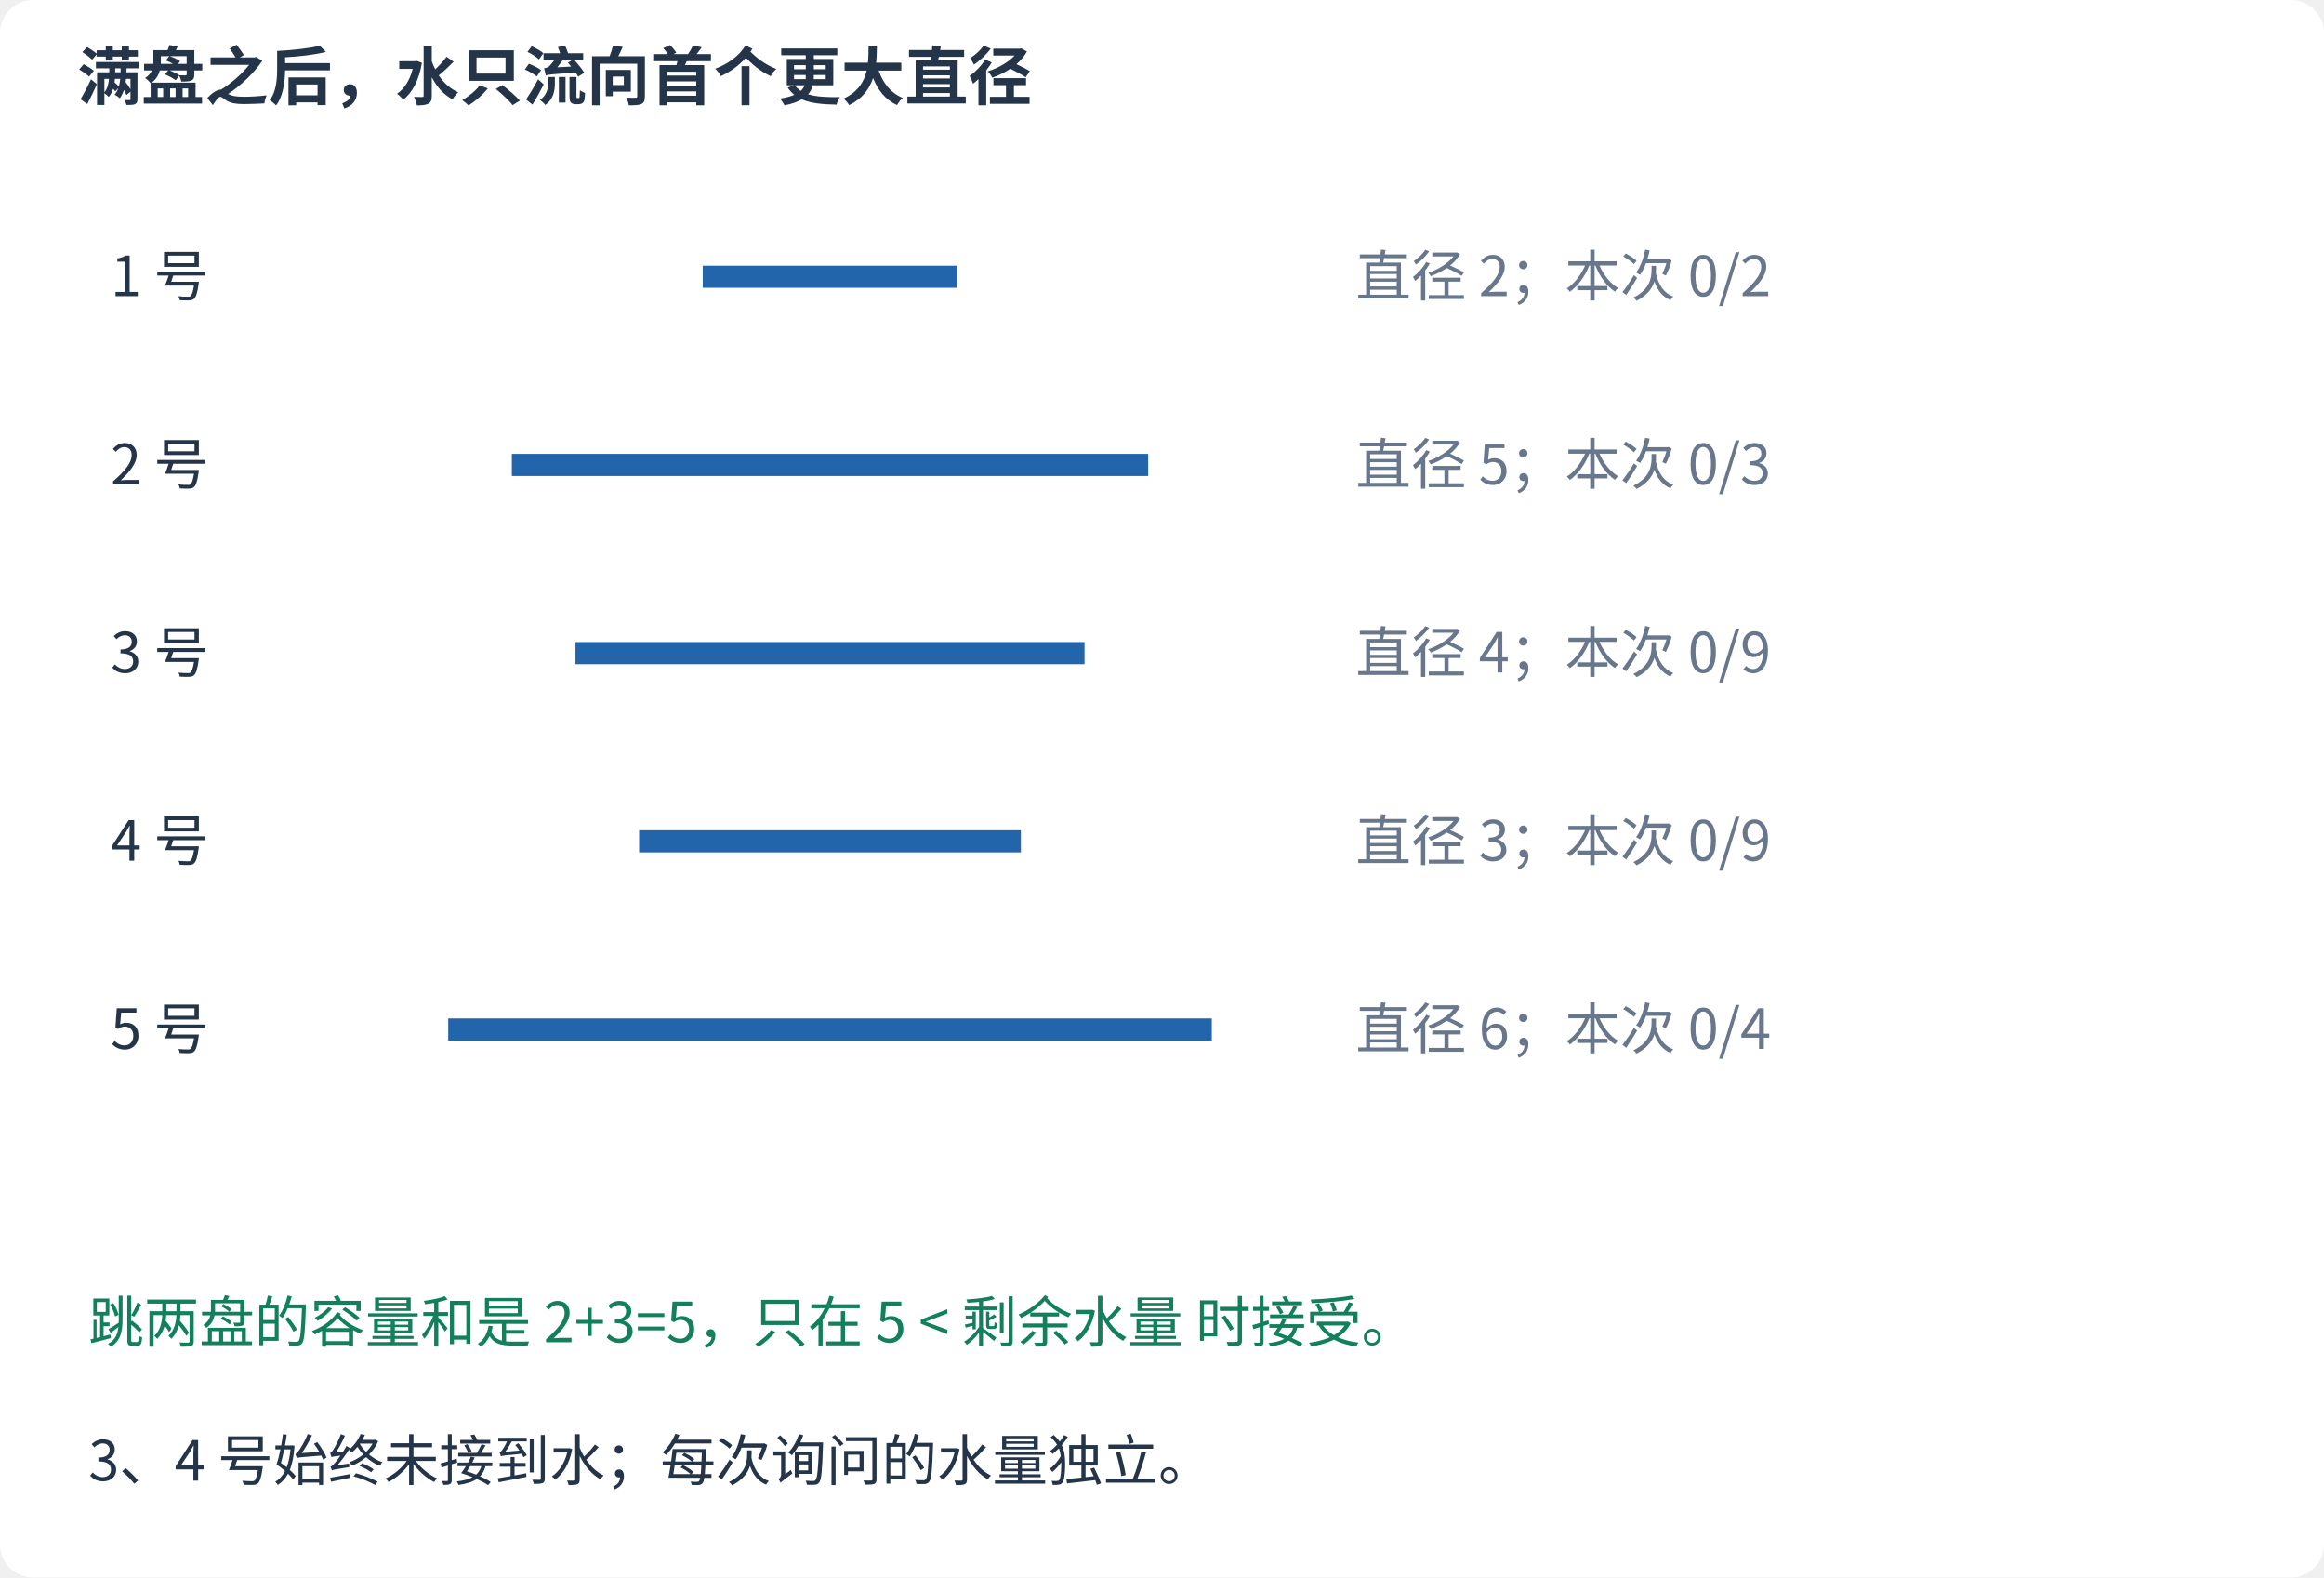
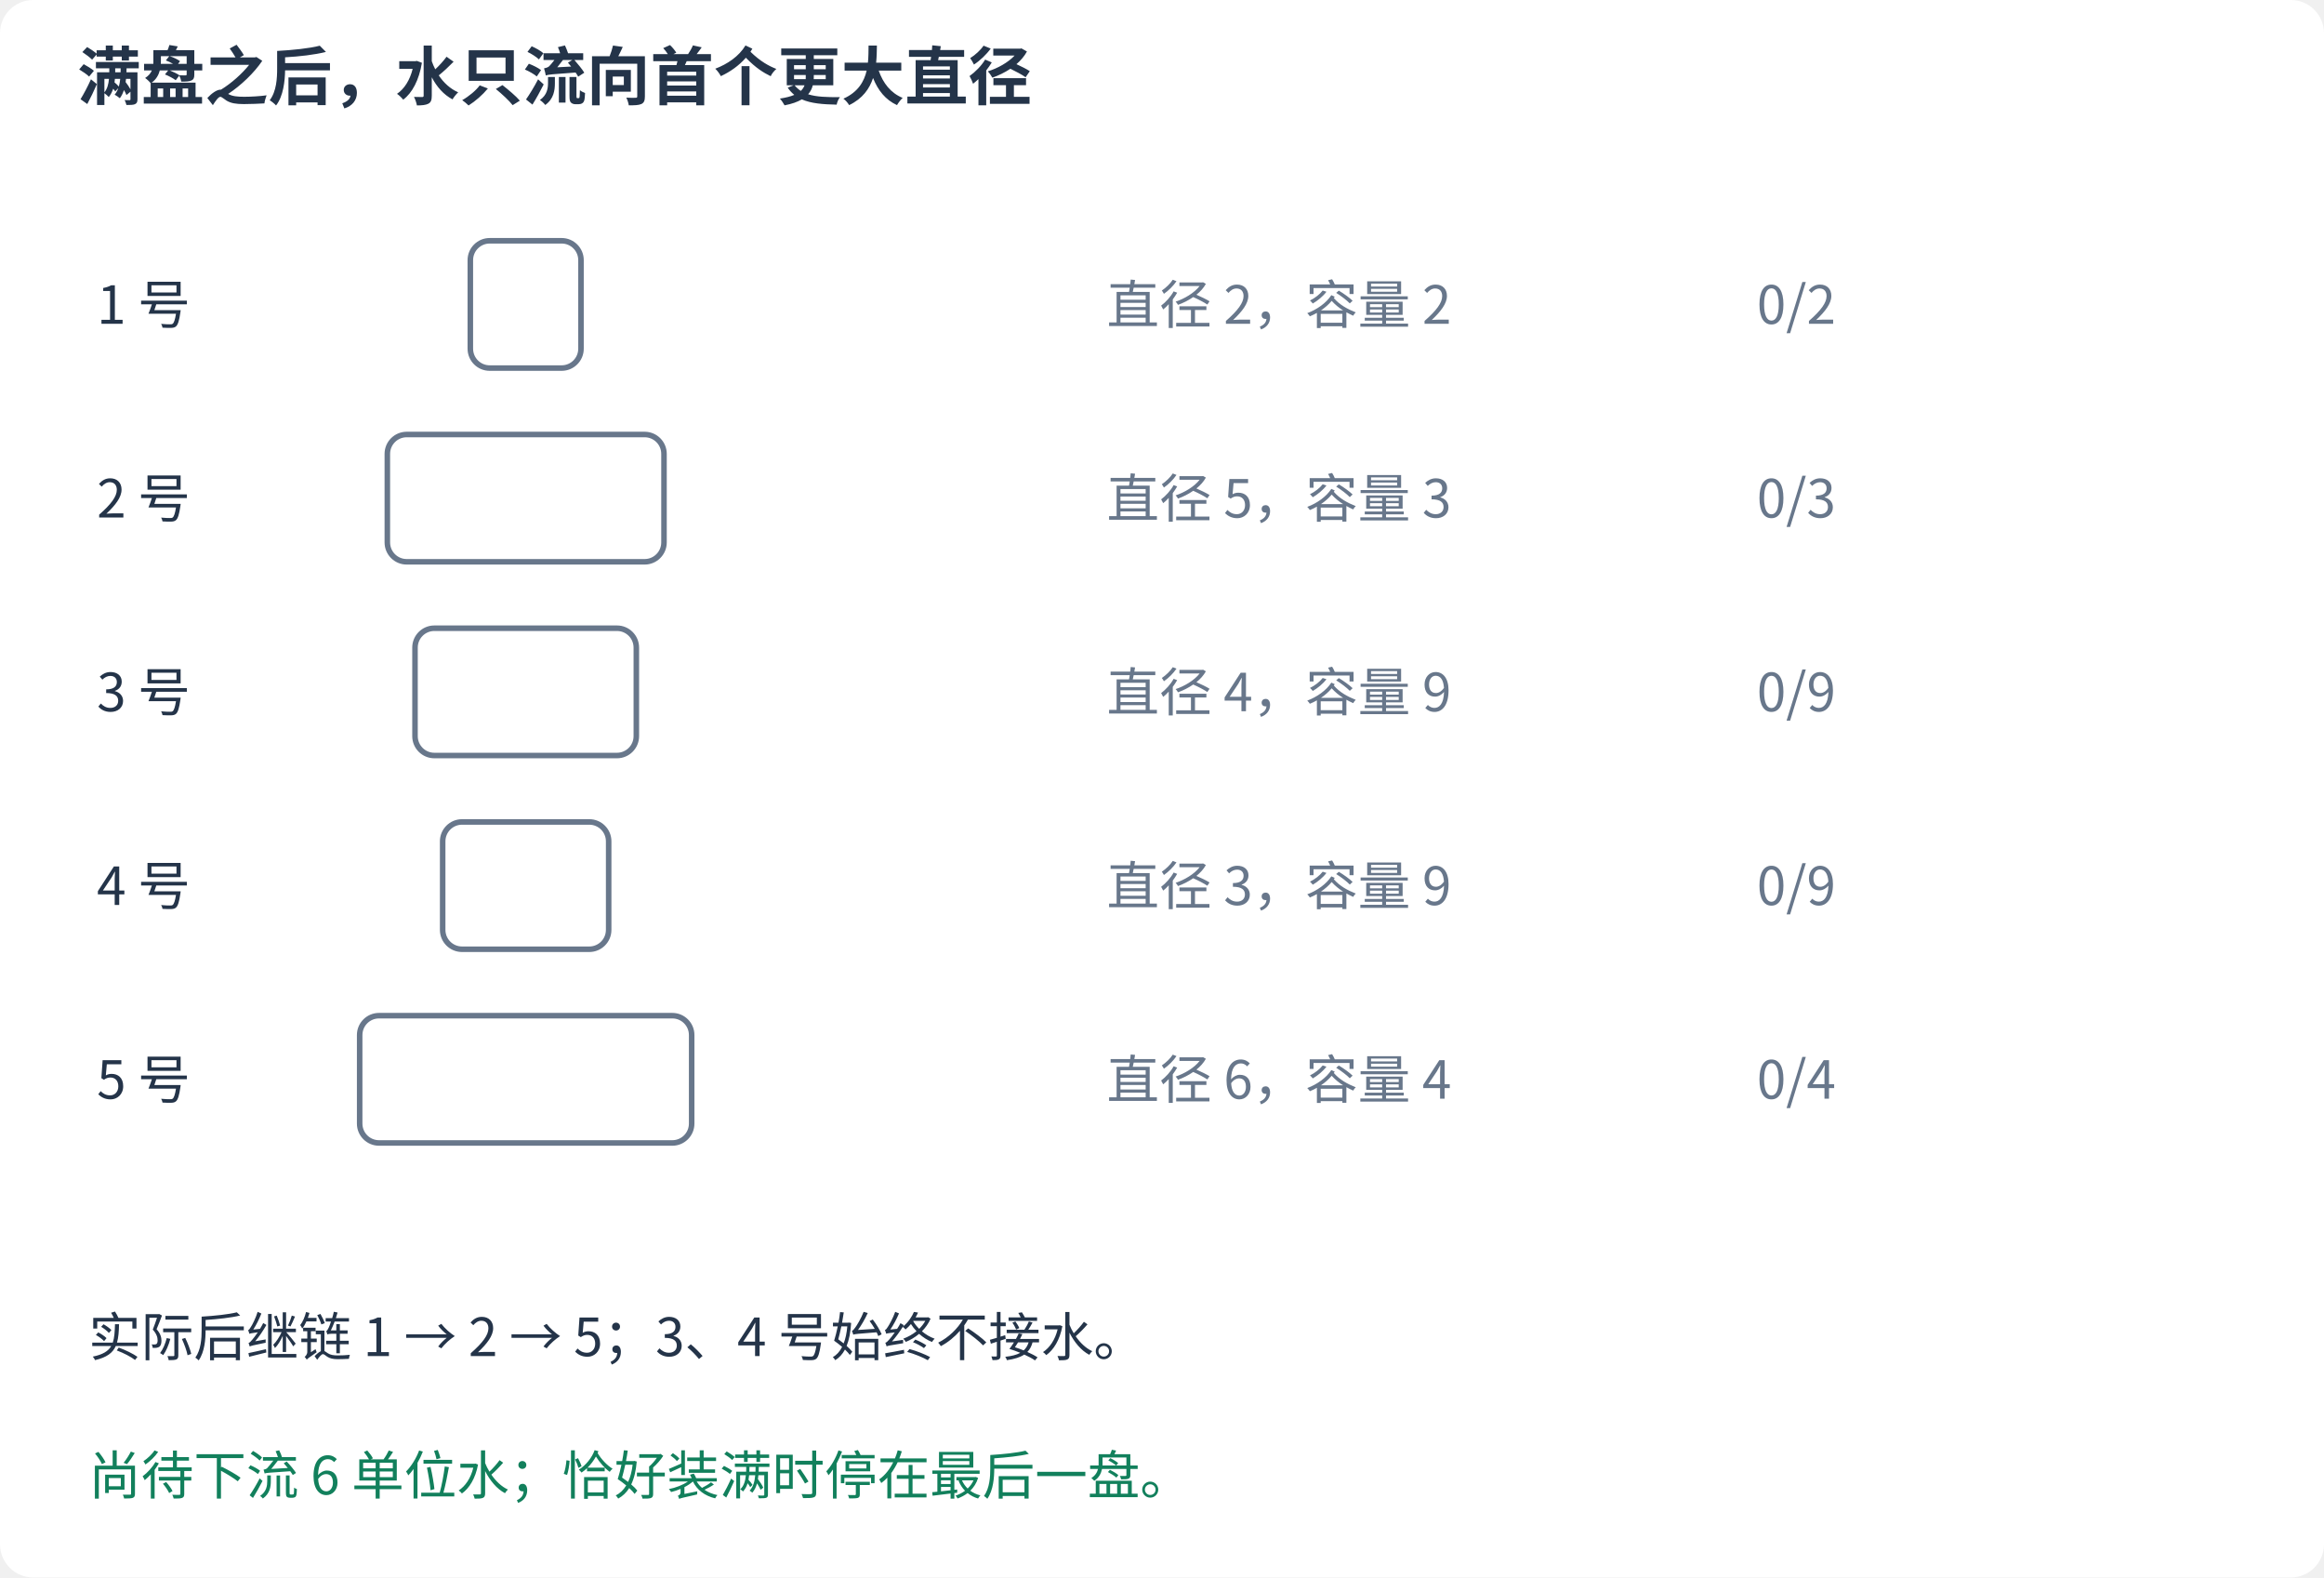
<svg xmlns="http://www.w3.org/2000/svg" width="840" height="570" viewBox="0 0 840 570" role="img">
-   <style>@media(prefers-reduced-motion:reduce){.motion-state{opacity:0!important}.state-0{opacity:1!important}}</style>
-   <g class="motion-state state-0" opacity="1">
-     <animate attributeName="opacity" values="1;0;0;0;0;0;1" keyTimes="0;0.167;0.333;0.5;0.667;0.833;1" dur="12.6s" calcMode="discrete" repeatCount="indefinite" />
-     <rect width="100%" height="100%" rx="12" fill="#fff" />
-     <g font-family="Microsoft YaHei, Noto Sans CJK SC, sans-serif" fill="#243449">
-       <text x="28" y="36" fill="#243449" font-size="23" text-anchor="start" font-weight="bold">满盘之后，水只流向首个更大直径</text>
-       <text x="40" y="107" fill="#243449" font-size="20" text-anchor="start" font-weight="normal">1 号</text>
-       <line x1="254" y1="100" x2="346" y2="100" stroke="#2365ab" stroke-width="8" />
-       <text x="490" y="107" fill="#68778b" font-size="20" text-anchor="start" font-weight="normal">直径 2；本次 0/2</text>
-       <text x="40" y="175" fill="#243449" font-size="20" text-anchor="start" font-weight="normal">2 号</text>
-       <line x1="185" y1="168" x2="415" y2="168" stroke="#2365ab" stroke-width="8" />
-       <text x="490" y="175" fill="#68778b" font-size="20" text-anchor="start" font-weight="normal">直径 5；本次 0/3</text>
-       <text x="40" y="243" fill="#243449" font-size="20" text-anchor="start" font-weight="normal">3 号</text>
-       <line x1="208" y1="236" x2="392" y2="236" stroke="#2365ab" stroke-width="8" />
-       <text x="490" y="243" fill="#68778b" font-size="20" text-anchor="start" font-weight="normal">直径 4；本次 0/9</text>
-       <text x="40" y="311" fill="#243449" font-size="20" text-anchor="start" font-weight="normal">4 号</text>
-       <line x1="231" y1="304" x2="369" y2="304" stroke="#2365ab" stroke-width="8" />
-       <text x="490" y="311" fill="#68778b" font-size="20" text-anchor="start" font-weight="normal">直径 3；本次 0/9</text>
-       <text x="40" y="379" fill="#243449" font-size="20" text-anchor="start" font-weight="normal">5 号</text>
-       <line x1="162" y1="372" x2="438" y2="372" stroke="#2365ab" stroke-width="8" />
-       <text x="490" y="379" fill="#68778b" font-size="20" text-anchor="start" font-weight="normal">直径 6；本次 0/4</text>
-       <text x="32" y="485" fill="#12805c" font-size="20" text-anchor="start" font-weight="normal">跳两盘的容量和是 2+3=5，只在 5 &lt; 剩余水量 时接受。</text>
-       <text x="32" y="535" fill="#243449" font-size="20" text-anchor="start" font-weight="normal">3、4 号始终未接到水；每次询问的水量独立。</text>
+   <style>.scene-still{display:none}@media(prefers-reduced-motion:reduce){.scene-animated{display:none}.scene-still{display:inline}}</style>
+   <rect width="100%" height="100%" rx="12" fill="#fff" />
+   <g font-family="Microsoft YaHei, Noto Sans CJK SC, sans-serif" fill="#243449">
+     <text x="28" y="36" fill="#243449" font-size="23" text-anchor="start" font-weight="bold">满盘之后，水只流向首个更大直径</text>
+     <text x="35" y="117" fill="#243449" font-size="19" text-anchor="start" font-weight="normal">1 号</text>
+     <rect x="170" y="87" width="40" height="46" rx="7" fill="#fff" stroke="#68778b" stroke-width="2" />
+     <text x="190.0" y="117.0" fill="#68778b" font-size="21" text-anchor="middle" font-weight="normal" />
+     <text x="400" y="117" fill="#68778b" font-size="19" text-anchor="start" font-weight="normal">直径 2，容量 2</text>
+     <text x="35" y="187" fill="#243449" font-size="19" text-anchor="start" font-weight="normal">2 号</text>
+     <rect x="140" y="157" width="100" height="46" rx="7" fill="#fff" stroke="#68778b" stroke-width="2" />
+     <text x="190.0" y="187.0" fill="#68778b" font-size="21" text-anchor="middle" font-weight="normal" />
+     <text x="400" y="187" fill="#68778b" font-size="19" text-anchor="start" font-weight="normal">直径 5，容量 3</text>
+     <text x="35" y="257" fill="#243449" font-size="19" text-anchor="start" font-weight="normal">3 号</text>
+     <rect x="150" y="227" width="80" height="46" rx="7" fill="#fff" stroke="#68778b" stroke-width="2" />
+     <text x="190.0" y="257.0" fill="#68778b" font-size="21" text-anchor="middle" font-weight="normal" />
+     <text x="400" y="257" fill="#68778b" font-size="19" text-anchor="start" font-weight="normal">直径 4，容量 9</text>
+     <text x="35" y="327" fill="#243449" font-size="19" text-anchor="start" font-weight="normal">4 号</text>
+     <rect x="160" y="297" width="60" height="46" rx="7" fill="#fff" stroke="#68778b" stroke-width="2" />
+     <text x="190.0" y="327.0" fill="#68778b" font-size="21" text-anchor="middle" font-weight="normal" />
+     <text x="400" y="327" fill="#68778b" font-size="19" text-anchor="start" font-weight="normal">直径 3，容量 9</text>
+     <text x="35" y="397" fill="#243449" font-size="19" text-anchor="start" font-weight="normal">5 号</text>
+     <rect x="130" y="367" width="120" height="46" rx="7" fill="#fff" stroke="#68778b" stroke-width="2" />
+     <text x="190.0" y="397.0" fill="#68778b" font-size="21" text-anchor="middle" font-weight="normal" />
+     <text x="400" y="397" fill="#68778b" font-size="19" text-anchor="start" font-weight="normal">直径 6，容量 4</text>
+     <text x="32" y="490" fill="#243449" font-size="19" text-anchor="start" font-weight="normal">实际后继链 1 → 2 → 5；3、4 号始终不接水。</text>
+   </g>
+   <g class="scene-animated" font-family="Microsoft YaHei,Noto Sans CJK SC,sans-serif">
+     <g transform="translate(172 131.0)" opacity="0">
+       <animateTransform attributeName="transform" type="translate" values="172 131.0;172 131.0;172.0 110.0;172 89.0;172 89.0;172.0 89.0;172 89.0;172 89.0;172.0 89.0;172 89.0;172 89.0;172.0 110.0;172 131.0;172 131.0;172.0 110.0;172 89.0;172 89.0" keyTimes="0;0.058;0.113;0.167;0.225;0.279;0.333;0.392;0.446;0.5;0.558;0.613;0.667;0.725;0.779;0.833;1" dur="12.6s" repeatCount="indefinite" />
+       <animate attributeName="opacity" values="0;0;0.5;1;1;1.0;1;1;1.0;1;1;0.5;0;0;0.5;1;1" keyTimes="0;0.058;0.113;0.167;0.225;0.279;0.333;0.392;0.446;0.5;0.558;0.613;0.667;0.725;0.779;0.833;1" dur="12.6s" repeatCount="indefinite" calcMode="linear" />
+       <rect stroke="#2365ab" stroke-width="0" x="0" y="0" width="36" height="0.0" fill="#9ecbfa" rx="3">
+         <animate attributeName="width" values="36;36;36.0;36;36;36.0;36;36;36.0;36;36;36.0;36;36;36.0;36;36" keyTimes="0;0.058;0.113;0.167;0.225;0.279;0.333;0.392;0.446;0.5;0.558;0.613;0.667;0.725;0.779;0.833;1" dur="12.6s" repeatCount="indefinite" calcMode="linear" />
+         <animate attributeName="height" values="0.0;0.0;21.0;42.0;42.0;42.0;42.0;42.0;42.0;42.0;42.0;21.0;0.0;0.0;21.0;42.0;42.0" keyTimes="0;0.058;0.113;0.167;0.225;0.279;0.333;0.392;0.446;0.5;0.558;0.613;0.667;0.725;0.779;0.833;1" dur="12.6s" repeatCount="indefinite" calcMode="linear" />
+       </rect>
+     </g>
+     <g transform="translate(635 117)" opacity="1">
+       <animateTransform attributeName="transform" type="translate" values="635 117;635 117;635.0 117.0;635 117;635 117;635.0 117.0;635 117;635 117;635.0 117.0;635 117;635 117;635.0 117.0;635 117;635 117;635.0 117.0;635 117;635 117" keyTimes="0;0.058;0.113;0.167;0.225;0.279;0.333;0.392;0.446;0.5;0.558;0.613;0.667;0.725;0.779;0.833;1" dur="12.6s" repeatCount="indefinite" />
+       <text x="0" y="0" text-anchor="start" font-size="19" fill="#68778b" opacity="1">0/2<animate attributeName="fill" values="#68778b;#68778b;#68778b;#12805c;#12805c;#12805c;#12805c;#12805c;#12805c;#12805c;#12805c;#12805c;#68778b;#68778b;#68778b;#12805c;#12805c" keyTimes="0;0.058;0.113;0.167;0.225;0.279;0.333;0.392;0.446;0.5;0.558;0.613;0.667;0.725;0.779;0.833;1" dur="12.6s" repeatCount="indefinite" calcMode="linear" />
+         <animate attributeName="opacity" values="1;1;1;0;0;0;0;0;0;0;0;0;1;1;1;0;0" keyTimes="0;0.058;0.113;0.167;0.225;0.279;0.333;0.392;0.446;0.5;0.558;0.613;0.667;0.725;0.779;0.833;1" dur="12.6s" repeatCount="indefinite" calcMode="discrete" />
+       </text>
+       <text x="0" y="0" text-anchor="start" font-size="19" fill="#68778b" opacity="0">2/2<animate attributeName="fill" values="#68778b;#68778b;#68778b;#12805c;#12805c;#12805c;#12805c;#12805c;#12805c;#12805c;#12805c;#12805c;#68778b;#68778b;#68778b;#12805c;#12805c" keyTimes="0;0.058;0.113;0.167;0.225;0.279;0.333;0.392;0.446;0.5;0.558;0.613;0.667;0.725;0.779;0.833;1" dur="12.6s" repeatCount="indefinite" calcMode="linear" />
+         <animate attributeName="opacity" values="0;0;0;1;1;1;1;1;1;1;1;1;0;0;0;1;1" keyTimes="0;0.058;0.113;0.167;0.225;0.279;0.333;0.392;0.446;0.5;0.558;0.613;0.667;0.725;0.779;0.833;1" dur="12.6s" repeatCount="indefinite" calcMode="discrete" />
+       </text>
+     </g>
+     <g transform="translate(142 201.0)" opacity="0">
+       <animateTransform attributeName="transform" type="translate" values="142 201.0;142 201.0;142.0 201.0;142 201.0;142 201.0;142.0 180.0;142 159.0;142 159.0;142.0 159.0;142 159.0;142 159.0;142.0 180.0;142 201.0;142 201.0;142.0 180.0;142 159.0;142 159.0" keyTimes="0;0.058;0.113;0.167;0.225;0.279;0.333;0.392;0.446;0.5;0.558;0.613;0.667;0.725;0.779;0.833;1" dur="12.6s" repeatCount="indefinite" />
+       <animate attributeName="opacity" values="0;0;0.0;0;0;0.5;1;1;1.0;1;1;0.5;0;0;0.5;1;1" keyTimes="0;0.058;0.113;0.167;0.225;0.279;0.333;0.392;0.446;0.5;0.558;0.613;0.667;0.725;0.779;0.833;1" dur="12.6s" repeatCount="indefinite" calcMode="linear" />
+       <rect stroke="#2365ab" stroke-width="0" x="0" y="0" width="96" height="0.0" fill="#9ecbfa" rx="3">
+         <animate attributeName="width" values="96;96;96.0;96;96;96.0;96;96;96.0;96;96;96.0;96;96;96.0;96;96" keyTimes="0;0.058;0.113;0.167;0.225;0.279;0.333;0.392;0.446;0.5;0.558;0.613;0.667;0.725;0.779;0.833;1" dur="12.6s" repeatCount="indefinite" calcMode="linear" />
+         <animate attributeName="height" values="0.0;0.0;0.0;0.0;0.0;21.0;42.0;42.0;42.0;42.0;42.0;21.0;0.0;0.0;21.0;42.0;42.0" keyTimes="0;0.058;0.113;0.167;0.225;0.279;0.333;0.392;0.446;0.5;0.558;0.613;0.667;0.725;0.779;0.833;1" dur="12.6s" repeatCount="indefinite" calcMode="linear" />
+       </rect>
+     </g>
+     <g transform="translate(635 187)" opacity="1">
+       <animateTransform attributeName="transform" type="translate" values="635 187;635 187;635.0 187.0;635 187;635 187;635.0 187.0;635 187;635 187;635.0 187.0;635 187;635 187;635.0 187.0;635 187;635 187;635.0 187.0;635 187;635 187" keyTimes="0;0.058;0.113;0.167;0.225;0.279;0.333;0.392;0.446;0.5;0.558;0.613;0.667;0.725;0.779;0.833;1" dur="12.6s" repeatCount="indefinite" />
+       <text x="0" y="0" text-anchor="start" font-size="19" fill="#68778b" opacity="1">0/3<animate attributeName="fill" values="#68778b;#68778b;#68778b;#68778b;#68778b;#68778b;#12805c;#12805c;#12805c;#12805c;#12805c;#12805c;#68778b;#68778b;#68778b;#12805c;#12805c" keyTimes="0;0.058;0.113;0.167;0.225;0.279;0.333;0.392;0.446;0.5;0.558;0.613;0.667;0.725;0.779;0.833;1" dur="12.6s" repeatCount="indefinite" calcMode="linear" />
+         <animate attributeName="opacity" values="1;1;1;1;1;1;0;0;0;0;0;0;1;1;1;0;0" keyTimes="0;0.058;0.113;0.167;0.225;0.279;0.333;0.392;0.446;0.5;0.558;0.613;0.667;0.725;0.779;0.833;1" dur="12.6s" repeatCount="indefinite" calcMode="discrete" />
+       </text>
+       <text x="0" y="0" text-anchor="start" font-size="19" fill="#68778b" opacity="0">3/3<animate attributeName="fill" values="#68778b;#68778b;#68778b;#68778b;#68778b;#68778b;#12805c;#12805c;#12805c;#12805c;#12805c;#12805c;#68778b;#68778b;#68778b;#12805c;#12805c" keyTimes="0;0.058;0.113;0.167;0.225;0.279;0.333;0.392;0.446;0.5;0.558;0.613;0.667;0.725;0.779;0.833;1" dur="12.6s" repeatCount="indefinite" calcMode="linear" />
+         <animate attributeName="opacity" values="0;0;0;0;0;0;1;1;1;1;1;1;0;0;0;1;1" keyTimes="0;0.058;0.113;0.167;0.225;0.279;0.333;0.392;0.446;0.5;0.558;0.613;0.667;0.725;0.779;0.833;1" dur="12.6s" repeatCount="indefinite" calcMode="discrete" />
+       </text>
+     </g>
+     <g transform="translate(152 271.0)" opacity="0">
+       <animateTransform attributeName="transform" type="translate" values="152 271.0;152 271.0;152.0 271.0;152 271.0;152 271.0;152.0 271.0;152 271.0;152 271.0;152.0 271.0;152 271.0;152 271.0;152.0 271.0;152 271.0;152 271.0;152.0 271.0;152 271.0;152 271.0" keyTimes="0;0.058;0.113;0.167;0.225;0.279;0.333;0.392;0.446;0.5;0.558;0.613;0.667;0.725;0.779;0.833;1" dur="12.6s" repeatCount="indefinite" />
+       <animate attributeName="opacity" values="0;0;0.0;0;0;0.0;0;0;0.0;0;0;0.0;0;0;0.0;0;0" keyTimes="0;0.058;0.113;0.167;0.225;0.279;0.333;0.392;0.446;0.5;0.558;0.613;0.667;0.725;0.779;0.833;1" dur="12.6s" repeatCount="indefinite" calcMode="linear" />
+       <rect stroke="#2365ab" stroke-width="0" x="0" y="0" width="76" height="0.0" fill="#9ecbfa" rx="3">
+         <animate attributeName="width" values="76;76;76.0;76;76;76.0;76;76;76.0;76;76;76.0;76;76;76.0;76;76" keyTimes="0;0.058;0.113;0.167;0.225;0.279;0.333;0.392;0.446;0.5;0.558;0.613;0.667;0.725;0.779;0.833;1" dur="12.6s" repeatCount="indefinite" calcMode="linear" />
+       </rect>
+     </g>
+     <g transform="translate(635 257)" opacity="1">
+       <animateTransform attributeName="transform" type="translate" values="635 257;635 257;635.0 257.0;635 257;635 257;635.0 257.0;635 257;635 257;635.0 257.0;635 257;635 257;635.0 257.0;635 257;635 257;635.0 257.0;635 257;635 257" keyTimes="0;0.058;0.113;0.167;0.225;0.279;0.333;0.392;0.446;0.5;0.558;0.613;0.667;0.725;0.779;0.833;1" dur="12.6s" repeatCount="indefinite" />
+       <text x="0" y="0" text-anchor="start" font-size="19" fill="#68778b" opacity="1">0/9</text>
+     </g>
+     <g transform="translate(162 341.0)" opacity="0">
+       <animateTransform attributeName="transform" type="translate" values="162 341.0;162 341.0;162.0 341.0;162 341.0;162 341.0;162.0 341.0;162 341.0;162 341.0;162.0 341.0;162 341.0;162 341.0;162.0 341.0;162 341.0;162 341.0;162.0 341.0;162 341.0;162 341.0" keyTimes="0;0.058;0.113;0.167;0.225;0.279;0.333;0.392;0.446;0.5;0.558;0.613;0.667;0.725;0.779;0.833;1" dur="12.6s" repeatCount="indefinite" />
+       <animate attributeName="opacity" values="0;0;0.0;0;0;0.0;0;0;0.0;0;0;0.0;0;0;0.0;0;0" keyTimes="0;0.058;0.113;0.167;0.225;0.279;0.333;0.392;0.446;0.5;0.558;0.613;0.667;0.725;0.779;0.833;1" dur="12.6s" repeatCount="indefinite" calcMode="linear" />
+       <rect stroke="#2365ab" stroke-width="0" x="0" y="0" width="56" height="0.0" fill="#9ecbfa" rx="3">
+         <animate attributeName="width" values="56;56;56.0;56;56;56.0;56;56;56.0;56;56;56.0;56;56;56.0;56;56" keyTimes="0;0.058;0.113;0.167;0.225;0.279;0.333;0.392;0.446;0.5;0.558;0.613;0.667;0.725;0.779;0.833;1" dur="12.6s" repeatCount="indefinite" calcMode="linear" />
+       </rect>
+     </g>
+     <g transform="translate(635 327)" opacity="1">
+       <animateTransform attributeName="transform" type="translate" values="635 327;635 327;635.0 327.0;635 327;635 327;635.0 327.0;635 327;635 327;635.0 327.0;635 327;635 327;635.0 327.0;635 327;635 327;635.0 327.0;635 327;635 327" keyTimes="0;0.058;0.113;0.167;0.225;0.279;0.333;0.392;0.446;0.5;0.558;0.613;0.667;0.725;0.779;0.833;1" dur="12.6s" repeatCount="indefinite" />
+       <text x="0" y="0" text-anchor="start" font-size="19" fill="#68778b" opacity="1">0/9</text>
+     </g>
+     <g transform="translate(132 411.0)" opacity="0">
+       <animateTransform attributeName="transform" type="translate" values="132 411.0;132 411.0;132.0 411.0;132 411.0;132 411.0;132.0 411.0;132 411.0;132 411.0;132.0 405.75;132 400.5;132 400.5;132.0 405.75;132 411.0;132 411.0;132.0 411.0;132 411.0;132 411.0" keyTimes="0;0.058;0.113;0.167;0.225;0.279;0.333;0.392;0.446;0.5;0.558;0.613;0.667;0.725;0.779;0.833;1" dur="12.6s" repeatCount="indefinite" />
+       <animate attributeName="opacity" values="0;0;0.0;0;0;0.0;0;0;0.5;1;1;0.5;0;0;0.0;0;0" keyTimes="0;0.058;0.113;0.167;0.225;0.279;0.333;0.392;0.446;0.5;0.558;0.613;0.667;0.725;0.779;0.833;1" dur="12.6s" repeatCount="indefinite" calcMode="linear" />
+       <rect stroke="#2365ab" stroke-width="0" x="0" y="0" width="116" height="0.0" fill="#9ecbfa" rx="3">
+         <animate attributeName="width" values="116;116;116.0;116;116;116.0;116;116;116.0;116;116;116.0;116;116;116.0;116;116" keyTimes="0;0.058;0.113;0.167;0.225;0.279;0.333;0.392;0.446;0.5;0.558;0.613;0.667;0.725;0.779;0.833;1" dur="12.6s" repeatCount="indefinite" calcMode="linear" />
+         <animate attributeName="height" values="0.0;0.0;0.0;0.0;0.0;0.0;0.0;0.0;5.25;10.5;10.5;5.25;0.0;0.0;0.0;0.0;0.0" keyTimes="0;0.058;0.113;0.167;0.225;0.279;0.333;0.392;0.446;0.5;0.558;0.613;0.667;0.725;0.779;0.833;1" dur="12.6s" repeatCount="indefinite" calcMode="linear" />
+       </rect>
+     </g>
+     <g transform="translate(635 397)" opacity="1">
+       <animateTransform attributeName="transform" type="translate" values="635 397;635 397;635.0 397.0;635 397;635 397;635.0 397.0;635 397;635 397;635.0 397.0;635 397;635 397;635.0 397.0;635 397;635 397;635.0 397.0;635 397;635 397" keyTimes="0;0.058;0.113;0.167;0.225;0.279;0.333;0.392;0.446;0.5;0.558;0.613;0.667;0.725;0.779;0.833;1" dur="12.6s" repeatCount="indefinite" />
+       <text x="0" y="0" text-anchor="start" font-size="19" fill="#68778b" opacity="1">0/4<animate attributeName="fill" values="#68778b;#68778b;#68778b;#68778b;#68778b;#68778b;#68778b;#68778b;#68778b;#12805c;#12805c;#12805c;#68778b;#68778b;#68778b;#68778b;#68778b" keyTimes="0;0.058;0.113;0.167;0.225;0.279;0.333;0.392;0.446;0.5;0.558;0.613;0.667;0.725;0.779;0.833;1" dur="12.6s" repeatCount="indefinite" calcMode="linear" />
+         <animate attributeName="opacity" values="1;1;1;1;1;1;1;1;1;0;0;0;1;1;1;1;1" keyTimes="0;0.058;0.113;0.167;0.225;0.279;0.333;0.392;0.446;0.5;0.558;0.613;0.667;0.725;0.779;0.833;1" dur="12.6s" repeatCount="indefinite" calcMode="discrete" />
+       </text>
+       <text x="0" y="0" text-anchor="start" font-size="19" fill="#68778b" opacity="0">1/4<animate attributeName="fill" values="#68778b;#68778b;#68778b;#68778b;#68778b;#68778b;#68778b;#68778b;#68778b;#12805c;#12805c;#12805c;#68778b;#68778b;#68778b;#68778b;#68778b" keyTimes="0;0.058;0.113;0.167;0.225;0.279;0.333;0.392;0.446;0.5;0.558;0.613;0.667;0.725;0.779;0.833;1" dur="12.6s" repeatCount="indefinite" calcMode="linear" />
+         <animate attributeName="opacity" values="0;0;0;0;0;0;0;0;0;1;1;1;0;0;0;0;0" keyTimes="0;0.058;0.113;0.167;0.225;0.279;0.333;0.392;0.446;0.5;0.558;0.613;0.667;0.725;0.779;0.833;1" dur="12.6s" repeatCount="indefinite" calcMode="discrete" />
+       </text>
+     </g>
+     <g transform="translate(32 540)" opacity="1">
+       <animateTransform attributeName="transform" type="translate" values="32 540;32 540;32.0 540.0;32 540;32 540;32.0 540.0;32 540;32 540;32.0 540.0;32 540;32 540;32.0 540.0;32 540;32 540;32.0 540.0;32 540;32 540" keyTimes="0;0.058;0.113;0.167;0.225;0.279;0.333;0.392;0.446;0.5;0.558;0.613;0.667;0.725;0.779;0.833;1" dur="12.6s" repeatCount="indefinite" />
+       <text x="0" y="0" text-anchor="start" font-size="19" fill="#12805c" opacity="1">尚待下流 6 单位水；恰好装满时停在最后一盘。<animate attributeName="opacity" values="1;1;1;0;0;0;0;0;0;0;0;0;0;0;0;0;0" keyTimes="0;0.058;0.113;0.167;0.225;0.279;0.333;0.392;0.446;0.5;0.558;0.613;0.667;0.725;0.779;0.833;1" dur="12.6s" repeatCount="indefinite" calcMode="discrete" />
+       </text>
+       <text x="0" y="0" text-anchor="start" font-size="19" fill="#12805c" opacity="0">尚待下流 4 单位水；恰好装满时停在最后一盘。<animate attributeName="opacity" values="0;0;0;1;1;1;0;0;0;0;0;0;0;0;0;0;0" keyTimes="0;0.058;0.113;0.167;0.225;0.279;0.333;0.392;0.446;0.5;0.558;0.613;0.667;0.725;0.779;0.833;1" dur="12.6s" repeatCount="indefinite" calcMode="discrete" />
+       </text>
+       <text x="0" y="0" text-anchor="start" font-size="19" fill="#12805c" opacity="0">尚待下流 1 单位水；恰好装满时停在最后一盘。<animate attributeName="opacity" values="0;0;0;0;0;0;1;1;1;0;0;0;0;0;0;0;0" keyTimes="0;0.058;0.113;0.167;0.225;0.279;0.333;0.392;0.446;0.5;0.558;0.613;0.667;0.725;0.779;0.833;1" dur="12.6s" repeatCount="indefinite" calcMode="discrete" />
+       </text>
+       <text x="0" y="0" text-anchor="start" font-size="19" fill="#12805c" opacity="0">尚待下流 0 单位水；恰好装满时停在最后一盘。<animate attributeName="opacity" values="0;0;0;0;0;0;0;0;0;1;1;1;0;0;0;1;1" keyTimes="0;0.058;0.113;0.167;0.225;0.279;0.333;0.392;0.446;0.5;0.558;0.613;0.667;0.725;0.779;0.833;1" dur="12.6s" repeatCount="indefinite" calcMode="discrete" />
+       </text>
+       <text x="0" y="0" text-anchor="start" font-size="19" fill="#12805c" opacity="0">尚待下流 5 单位水；恰好装满时停在最后一盘。<animate attributeName="opacity" values="0;0;0;0;0;0;0;0;0;0;0;0;1;1;1;0;0" keyTimes="0;0.058;0.113;0.167;0.225;0.279;0.333;0.392;0.446;0.5;0.558;0.613;0.667;0.725;0.779;0.833;1" dur="12.6s" repeatCount="indefinite" calcMode="discrete" />
+       </text>
    </g>
  </g>
-   <g class="motion-state state-1" opacity="0">
-     <animate attributeName="opacity" values="0;1;0;0;0;0;0" keyTimes="0;0.167;0.333;0.5;0.667;0.833;1" dur="12.6s" calcMode="discrete" repeatCount="indefinite" />
-     <rect width="100%" height="100%" rx="12" fill="#fff" />
-     <g font-family="Microsoft YaHei, Noto Sans CJK SC, sans-serif" fill="#243449">
-       <text x="28" y="36" fill="#243449" font-size="23" text-anchor="start" font-weight="bold">满盘之后，水只流向首个更大直径</text>
-       <text x="40" y="107" fill="#243449" font-size="20" text-anchor="start" font-weight="normal">1 号</text>
-       <line x1="254" y1="100" x2="346" y2="100" stroke="#12805c" stroke-width="8" />
-       <text x="490" y="107" fill="#12805c" font-size="20" text-anchor="start" font-weight="normal">直径 2；本次 2/2</text>
-       <text x="40" y="175" fill="#243449" font-size="20" text-anchor="start" font-weight="normal">2 号</text>
-       <line x1="185" y1="168" x2="415" y2="168" stroke="#2365ab" stroke-width="8" />
-       <text x="490" y="175" fill="#68778b" font-size="20" text-anchor="start" font-weight="normal">直径 5；本次 0/3</text>
-       <text x="40" y="243" fill="#243449" font-size="20" text-anchor="start" font-weight="normal">3 号</text>
-       <line x1="208" y1="236" x2="392" y2="236" stroke="#2365ab" stroke-width="8" />
-       <text x="490" y="243" fill="#68778b" font-size="20" text-anchor="start" font-weight="normal">直径 4；本次 0/9</text>
-       <text x="40" y="311" fill="#243449" font-size="20" text-anchor="start" font-weight="normal">4 号</text>
-       <line x1="231" y1="304" x2="369" y2="304" stroke="#2365ab" stroke-width="8" />
-       <text x="490" y="311" fill="#68778b" font-size="20" text-anchor="start" font-weight="normal">直径 3；本次 0/9</text>
-       <text x="40" y="379" fill="#243449" font-size="20" text-anchor="start" font-weight="normal">5 号</text>
-       <line x1="162" y1="372" x2="438" y2="372" stroke="#2365ab" stroke-width="8" />
-       <text x="490" y="379" fill="#68778b" font-size="20" text-anchor="start" font-weight="normal">直径 6；本次 0/4</text>
-       <text x="32" y="485" fill="#12805c" font-size="20" text-anchor="start" font-weight="normal">跳两盘的容量和是 2+3=5，只在 5 &lt; 剩余水量 时接受。</text>
-       <text x="32" y="535" fill="#243449" font-size="20" text-anchor="start" font-weight="normal">3、4 号始终未接到水；每次询问的水量独立。</text>
+   <g class="scene-still" font-family="Microsoft YaHei,Noto Sans CJK SC,sans-serif">
+     <g opacity="0">
+       <rect x="172" y="131.0" width="36" height="0.0" rx="3" fill="#9ecbfa" stroke="#2365ab" stroke-width="0" />
    </g>
-   </g>
-   <g class="motion-state state-2" opacity="0">
-     <animate attributeName="opacity" values="0;0;1;0;0;0;0" keyTimes="0;0.167;0.333;0.5;0.667;0.833;1" dur="12.6s" calcMode="discrete" repeatCount="indefinite" />
-     <rect width="100%" height="100%" rx="12" fill="#fff" />
-     <g font-family="Microsoft YaHei, Noto Sans CJK SC, sans-serif" fill="#243449">
-       <text x="28" y="36" fill="#243449" font-size="23" text-anchor="start" font-weight="bold">满盘之后，水只流向首个更大直径</text>
-       <text x="40" y="107" fill="#243449" font-size="20" text-anchor="start" font-weight="normal">1 号</text>
-       <line x1="254" y1="100" x2="346" y2="100" stroke="#12805c" stroke-width="8" />
-       <text x="490" y="107" fill="#12805c" font-size="20" text-anchor="start" font-weight="normal">直径 2；本次 2/2</text>
-       <text x="40" y="175" fill="#243449" font-size="20" text-anchor="start" font-weight="normal">2 号</text>
-       <line x1="185" y1="168" x2="415" y2="168" stroke="#12805c" stroke-width="8" />
-       <text x="490" y="175" fill="#12805c" font-size="20" text-anchor="start" font-weight="normal">直径 5；本次 3/3</text>
-       <text x="40" y="243" fill="#243449" font-size="20" text-anchor="start" font-weight="normal">3 号</text>
-       <line x1="208" y1="236" x2="392" y2="236" stroke="#2365ab" stroke-width="8" />
-       <text x="490" y="243" fill="#68778b" font-size="20" text-anchor="start" font-weight="normal">直径 4；本次 0/9</text>
-       <text x="40" y="311" fill="#243449" font-size="20" text-anchor="start" font-weight="normal">4 号</text>
-       <line x1="231" y1="304" x2="369" y2="304" stroke="#2365ab" stroke-width="8" />
-       <text x="490" y="311" fill="#68778b" font-size="20" text-anchor="start" font-weight="normal">直径 3；本次 0/9</text>
-       <text x="40" y="379" fill="#243449" font-size="20" text-anchor="start" font-weight="normal">5 号</text>
-       <line x1="162" y1="372" x2="438" y2="372" stroke="#2365ab" stroke-width="8" />
-       <text x="490" y="379" fill="#68778b" font-size="20" text-anchor="start" font-weight="normal">直径 6；本次 0/4</text>
-       <text x="32" y="485" fill="#12805c" font-size="20" text-anchor="start" font-weight="normal">跳两盘的容量和是 2+3=5，只在 5 &lt; 剩余水量 时接受。</text>
-       <text x="32" y="535" fill="#243449" font-size="20" text-anchor="start" font-weight="normal">3、4 号始终未接到水；每次询问的水量独立。</text>
+     <g opacity="1">
+       <text x="635" y="117" text-anchor="start" font-size="19" fill="#68778b">0/2</text>
    </g>
-   </g>
-   <g class="motion-state state-3" opacity="0">
-     <animate attributeName="opacity" values="0;0;0;1;0;0;0" keyTimes="0;0.167;0.333;0.5;0.667;0.833;1" dur="12.6s" calcMode="discrete" repeatCount="indefinite" />
-     <rect width="100%" height="100%" rx="12" fill="#fff" />
-     <g font-family="Microsoft YaHei, Noto Sans CJK SC, sans-serif" fill="#243449">
-       <text x="28" y="36" fill="#243449" font-size="23" text-anchor="start" font-weight="bold">满盘之后，水只流向首个更大直径</text>
-       <text x="40" y="107" fill="#243449" font-size="20" text-anchor="start" font-weight="normal">1 号</text>
-       <line x1="254" y1="100" x2="346" y2="100" stroke="#12805c" stroke-width="8" />
-       <text x="490" y="107" fill="#12805c" font-size="20" text-anchor="start" font-weight="normal">直径 2；本次 2/2</text>
-       <text x="40" y="175" fill="#243449" font-size="20" text-anchor="start" font-weight="normal">2 号</text>
-       <line x1="185" y1="168" x2="415" y2="168" stroke="#12805c" stroke-width="8" />
-       <text x="490" y="175" fill="#12805c" font-size="20" text-anchor="start" font-weight="normal">直径 5；本次 3/3</text>
-       <text x="40" y="243" fill="#243449" font-size="20" text-anchor="start" font-weight="normal">3 号</text>
-       <line x1="208" y1="236" x2="392" y2="236" stroke="#2365ab" stroke-width="8" />
-       <text x="490" y="243" fill="#68778b" font-size="20" text-anchor="start" font-weight="normal">直径 4；本次 0/9</text>
-       <text x="40" y="311" fill="#243449" font-size="20" text-anchor="start" font-weight="normal">4 号</text>
-       <line x1="231" y1="304" x2="369" y2="304" stroke="#2365ab" stroke-width="8" />
-       <text x="490" y="311" fill="#68778b" font-size="20" text-anchor="start" font-weight="normal">直径 3；本次 0/9</text>
-       <text x="40" y="379" fill="#243449" font-size="20" text-anchor="start" font-weight="normal">5 号</text>
-       <line x1="162" y1="372" x2="438" y2="372" stroke="#12805c" stroke-width="8" />
-       <text x="490" y="379" fill="#12805c" font-size="20" text-anchor="start" font-weight="normal">直径 6；本次 1/4</text>
-       <text x="32" y="485" fill="#12805c" font-size="20" text-anchor="start" font-weight="normal">跳两盘的容量和是 2+3=5，只在 5 &lt; 剩余水量 时接受。</text>
-       <text x="32" y="535" fill="#243449" font-size="20" text-anchor="start" font-weight="normal">3、4 号始终未接到水；每次询问的水量独立。</text>
+     <g opacity="0">
+       <rect x="142" y="201.0" width="96" height="0.0" rx="3" fill="#9ecbfa" stroke="#2365ab" stroke-width="0" />
    </g>
-   </g>
-   <g class="motion-state state-4" opacity="0">
-     <animate attributeName="opacity" values="0;0;0;0;1;0;0" keyTimes="0;0.167;0.333;0.5;0.667;0.833;1" dur="12.6s" calcMode="discrete" repeatCount="indefinite" />
-     <rect width="100%" height="100%" rx="12" fill="#fff" />
-     <g font-family="Microsoft YaHei, Noto Sans CJK SC, sans-serif" fill="#243449">
-       <text x="28" y="36" fill="#243449" font-size="23" text-anchor="start" font-weight="bold">满盘之后，水只流向首个更大直径</text>
-       <text x="40" y="107" fill="#243449" font-size="20" text-anchor="start" font-weight="normal">1 号</text>
-       <line x1="254" y1="100" x2="346" y2="100" stroke="#2365ab" stroke-width="8" />
-       <text x="490" y="107" fill="#68778b" font-size="20" text-anchor="start" font-weight="normal">直径 2；本次 0/2</text>
-       <text x="40" y="175" fill="#243449" font-size="20" text-anchor="start" font-weight="normal">2 号</text>
-       <line x1="185" y1="168" x2="415" y2="168" stroke="#2365ab" stroke-width="8" />
-       <text x="490" y="175" fill="#68778b" font-size="20" text-anchor="start" font-weight="normal">直径 5；本次 0/3</text>
-       <text x="40" y="243" fill="#243449" font-size="20" text-anchor="start" font-weight="normal">3 号</text>
-       <line x1="208" y1="236" x2="392" y2="236" stroke="#2365ab" stroke-width="8" />
-       <text x="490" y="243" fill="#68778b" font-size="20" text-anchor="start" font-weight="normal">直径 4；本次 0/9</text>
-       <text x="40" y="311" fill="#243449" font-size="20" text-anchor="start" font-weight="normal">4 号</text>
-       <line x1="231" y1="304" x2="369" y2="304" stroke="#2365ab" stroke-width="8" />
-       <text x="490" y="311" fill="#68778b" font-size="20" text-anchor="start" font-weight="normal">直径 3；本次 0/9</text>
-       <text x="40" y="379" fill="#243449" font-size="20" text-anchor="start" font-weight="normal">5 号</text>
-       <line x1="162" y1="372" x2="438" y2="372" stroke="#2365ab" stroke-width="8" />
-       <text x="490" y="379" fill="#68778b" font-size="20" text-anchor="start" font-weight="normal">直径 6；本次 0/4</text>
-       <text x="32" y="485" fill="#12805c" font-size="20" text-anchor="start" font-weight="normal">跳两盘的容量和是 2+3=5，只在 5 &lt; 剩余水量 时接受。</text>
-       <text x="32" y="535" fill="#243449" font-size="20" text-anchor="start" font-weight="normal">3、4 号始终未接到水；每次询问的水量独立。</text>
+     <g opacity="1">
+       <text x="635" y="187" text-anchor="start" font-size="19" fill="#68778b">0/3</text>
    </g>
-   </g>
-   <g class="motion-state state-5" opacity="0">
-     <animate attributeName="opacity" values="0;0;0;0;0;1;0" keyTimes="0;0.167;0.333;0.5;0.667;0.833;1" dur="12.6s" calcMode="discrete" repeatCount="indefinite" />
-     <rect width="100%" height="100%" rx="12" fill="#fff" />
-     <g font-family="Microsoft YaHei, Noto Sans CJK SC, sans-serif" fill="#243449">
-       <text x="28" y="36" fill="#243449" font-size="23" text-anchor="start" font-weight="bold">满盘之后，水只流向首个更大直径</text>
-       <text x="40" y="107" fill="#243449" font-size="20" text-anchor="start" font-weight="normal">1 号</text>
-       <line x1="254" y1="100" x2="346" y2="100" stroke="#12805c" stroke-width="8" />
-       <text x="490" y="107" fill="#12805c" font-size="20" text-anchor="start" font-weight="normal">直径 2；本次 2/2</text>
-       <text x="40" y="175" fill="#243449" font-size="20" text-anchor="start" font-weight="normal">2 号</text>
-       <line x1="185" y1="168" x2="415" y2="168" stroke="#12805c" stroke-width="8" />
-       <text x="490" y="175" fill="#12805c" font-size="20" text-anchor="start" font-weight="normal">直径 5；本次 3/3</text>
-       <text x="40" y="243" fill="#243449" font-size="20" text-anchor="start" font-weight="normal">3 号</text>
-       <line x1="208" y1="236" x2="392" y2="236" stroke="#2365ab" stroke-width="8" />
-       <text x="490" y="243" fill="#68778b" font-size="20" text-anchor="start" font-weight="normal">直径 4；本次 0/9</text>
-       <text x="40" y="311" fill="#243449" font-size="20" text-anchor="start" font-weight="normal">4 号</text>
-       <line x1="231" y1="304" x2="369" y2="304" stroke="#2365ab" stroke-width="8" />
-       <text x="490" y="311" fill="#68778b" font-size="20" text-anchor="start" font-weight="normal">直径 3；本次 0/9</text>
-       <text x="40" y="379" fill="#243449" font-size="20" text-anchor="start" font-weight="normal">5 号</text>
-       <line x1="162" y1="372" x2="438" y2="372" stroke="#2365ab" stroke-width="8" />
-       <text x="490" y="379" fill="#68778b" font-size="20" text-anchor="start" font-weight="normal">直径 6；本次 0/4</text>
-       <text x="32" y="485" fill="#12805c" font-size="20" text-anchor="start" font-weight="normal">跳两盘的容量和是 2+3=5，只在 5 &lt; 剩余水量 时接受。</text>
-       <text x="32" y="535" fill="#243449" font-size="20" text-anchor="start" font-weight="normal">3、4 号始终未接到水；每次询问的水量独立。</text>
+     <g opacity="0">
+       <rect x="152" y="271.0" width="76" height="0.0" rx="3" fill="#9ecbfa" stroke="#2365ab" stroke-width="0" />
+     </g>
+     <g opacity="1">
+       <text x="635" y="257" text-anchor="start" font-size="19" fill="#68778b">0/9</text>
+     </g>
+     <g opacity="0">
+       <rect x="162" y="341.0" width="56" height="0.0" rx="3" fill="#9ecbfa" stroke="#2365ab" stroke-width="0" />
+     </g>
+     <g opacity="1">
+       <text x="635" y="327" text-anchor="start" font-size="19" fill="#68778b">0/9</text>
+     </g>
+     <g opacity="0">
+       <rect x="132" y="411.0" width="116" height="0.0" rx="3" fill="#9ecbfa" stroke="#2365ab" stroke-width="0" />
+     </g>
+     <g opacity="1">
+       <text x="635" y="397" text-anchor="start" font-size="19" fill="#68778b">0/4</text>
+     </g>
+     <g opacity="1">
+       <text x="32" y="540" text-anchor="start" font-size="19" fill="#12805c">尚待下流 6 单位水；恰好装满时停在最后一盘。</text>
    </g>
  </g>
</svg>
